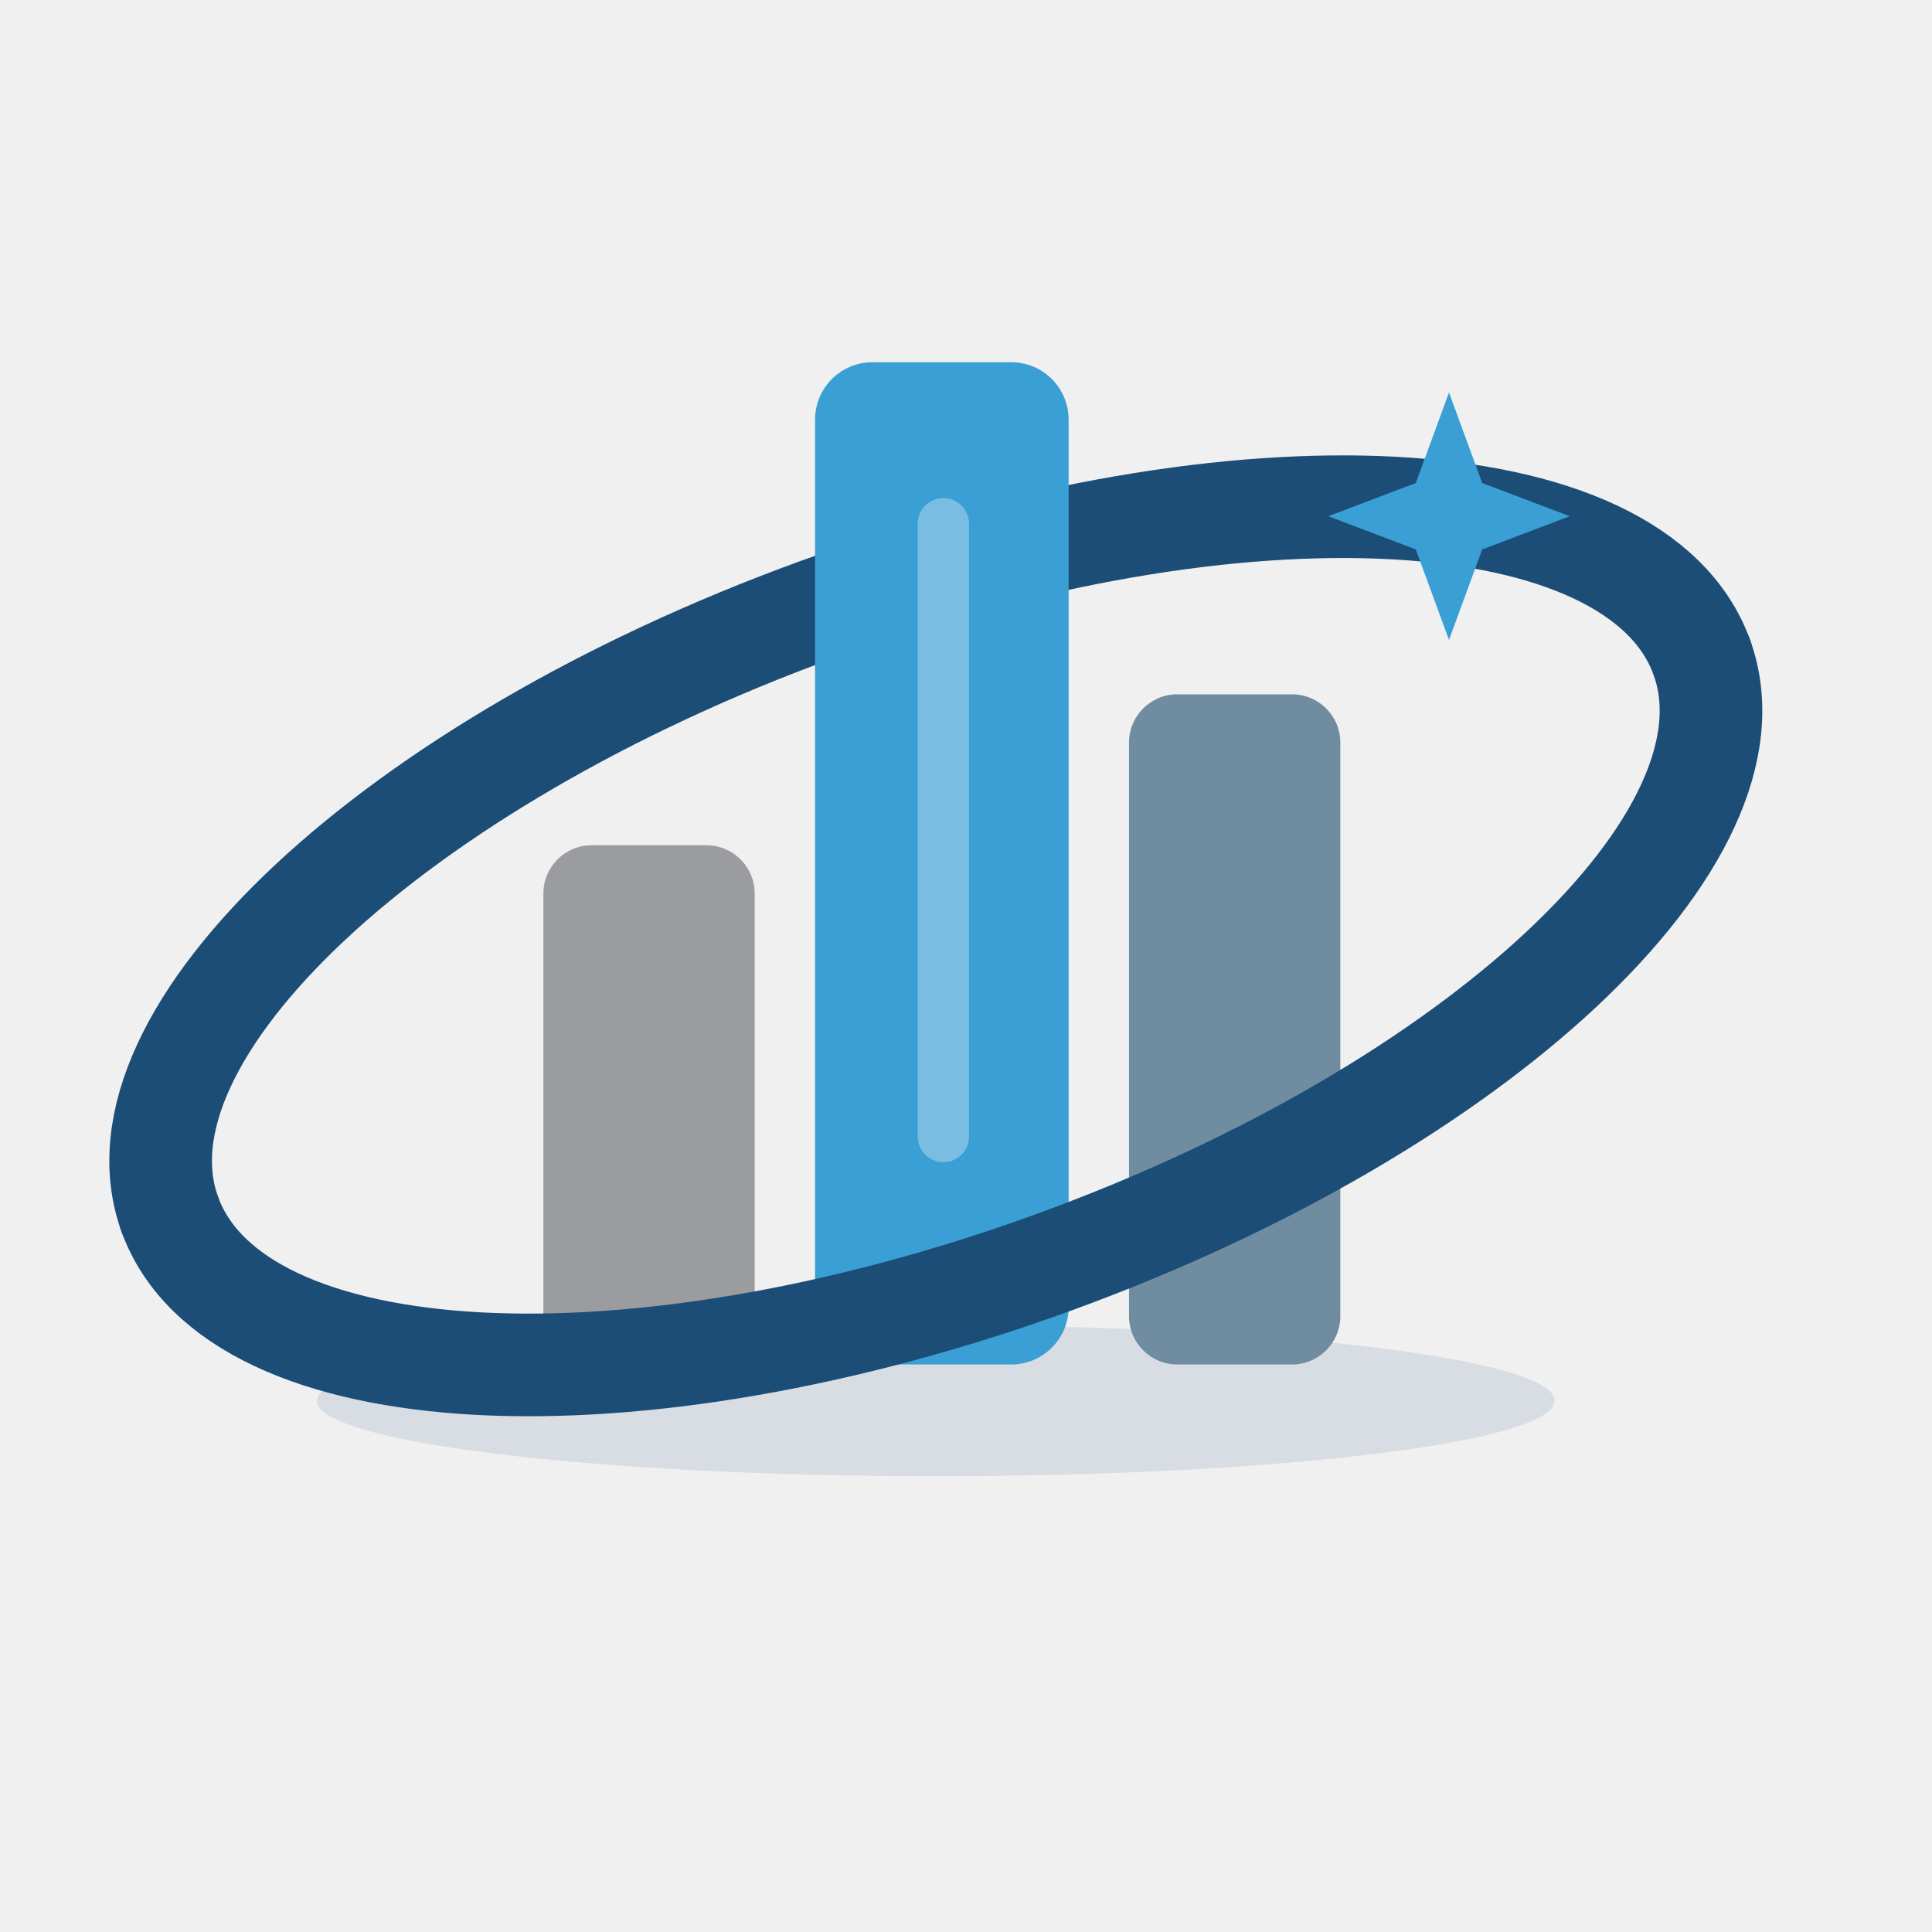
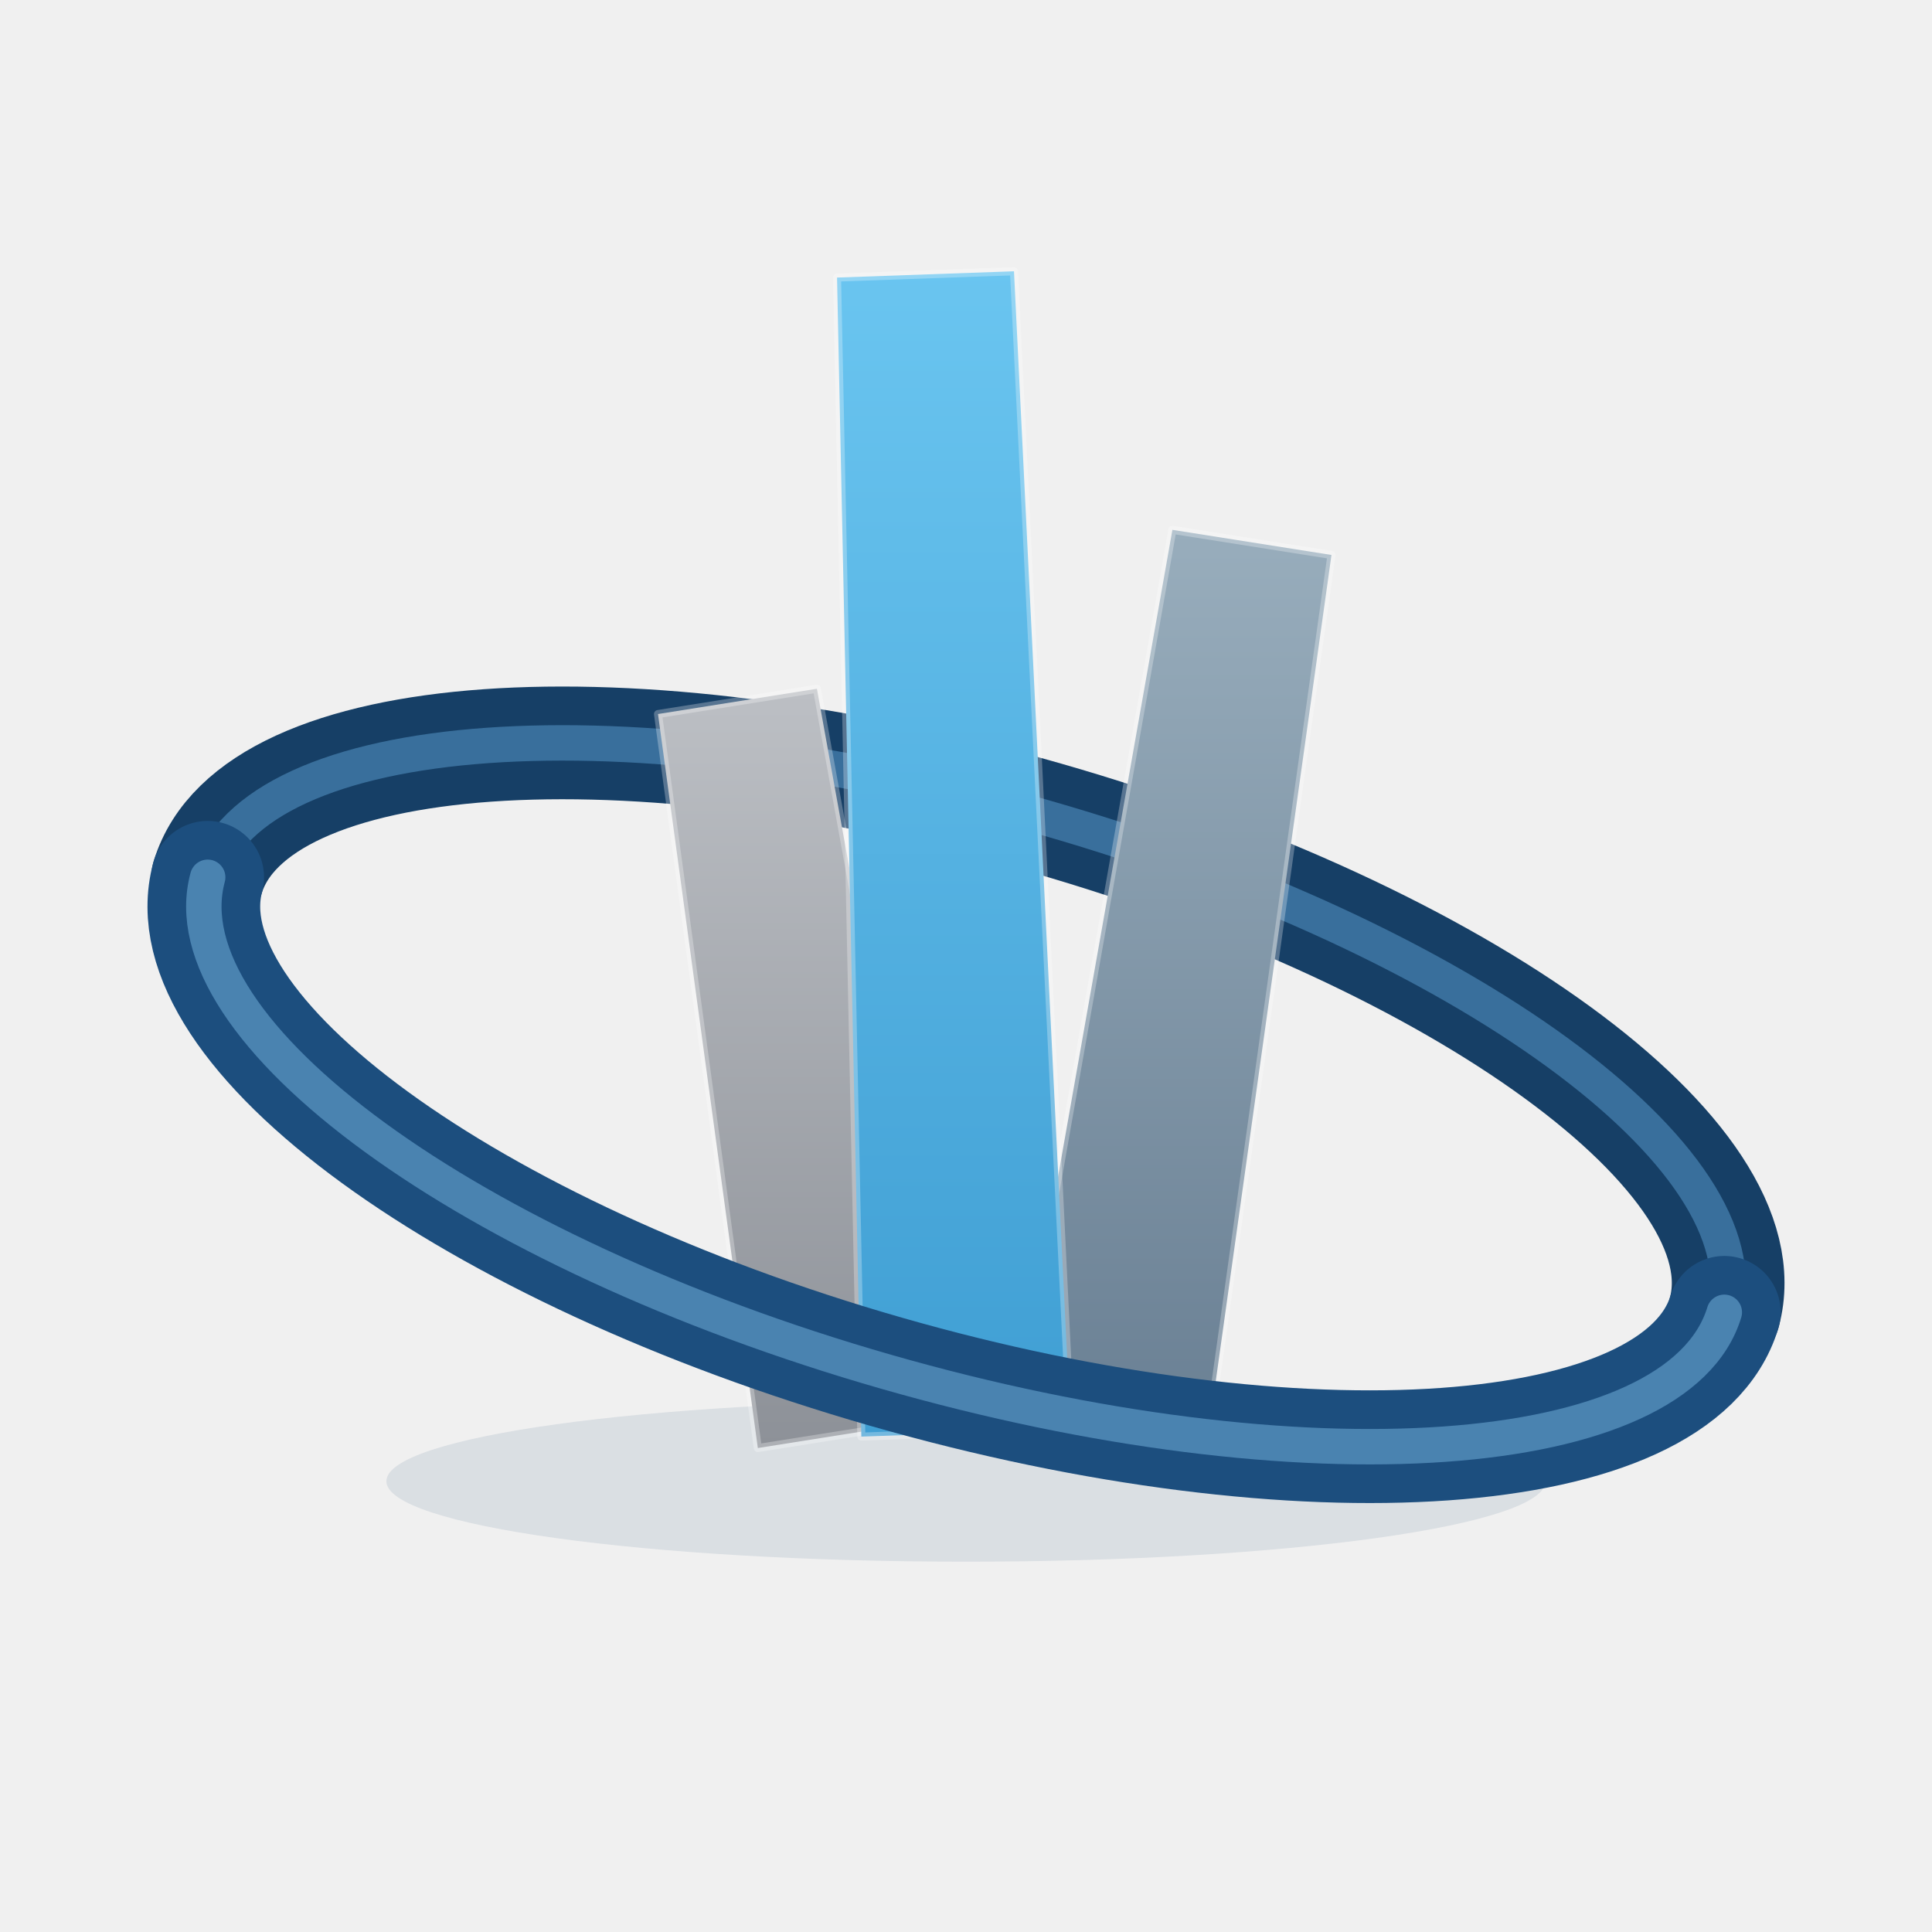
- <svg xmlns="http://www.w3.org/2000/svg" viewBox="0 0 64 64" role="img" aria-label="Stellar Property Management">
-   <ellipse cx="31" cy="46.4" rx="20.5" ry="2.5" fill="#1b4d77" opacity="0.12" />
-   <path d="M 5.628 40.234 A 27 11.5 -20 0 1 56.372 21.766" fill="none" stroke="#1b4d77" stroke-width="3.4" stroke-linecap="round" />
-   <rect x="18" y="28" width="7" height="17.2" rx="1.6" fill="#9a9ca0" />
-   <rect x="37.4" y="23" width="7" height="22.2" rx="1.6" fill="#6f8ca0" />
-   <rect x="27" y="12" width="8.4" height="33.2" rx="1.9" fill="#3a9fd4" />
-   <rect x="30.4" y="16.5" width="1.7" height="22" rx="0.85" fill="#ffffff" opacity="0.32" />
-   <path d="M 56.372 21.766 A 27 11.5 -20 0 1 5.628 40.234" fill="none" stroke="#1b4d77" stroke-width="3.4" stroke-linecap="round" />
-   <path d="M 48 13 L 49.1 16 L 52 17.1 L 49.1 18.2 L 48 21.2 L 46.9 18.2 L 44 17.1 L 46.9 16 Z" fill="#3a9fd4" />
+ <svg xmlns="http://www.w3.org/2000/svg" viewBox="0 0 120 120" role="img" aria-label="Stellar Property Management">
+   <defs>
+     <linearGradient id="gL" x1="0" y1="0" x2="0" y2="1">
+       <stop offset="0" stop-color="#bcbfc4" />
+       <stop offset="1" stop-color="#8d9198" />
+     </linearGradient>
+     <linearGradient id="gC" x1="0" y1="0" x2="0" y2="1">
+       <stop offset="0" stop-color="#6ac5f0" />
+       <stop offset="1" stop-color="#3f9ed3" />
+     </linearGradient>
+     <linearGradient id="gR" x1="0" y1="0" x2="0" y2="1">
+       <stop offset="0" stop-color="#98adbc" />
+       <stop offset="1" stop-color="#697f93" />
+     </linearGradient>
+   </defs>
+   <ellipse cx="60" cy="92" rx="36" ry="5" fill="#c4cdd6" opacity="0.5" />
+   <path d="M 12.9 54.49 A 49 18 16 0 1 107.1 81.51" fill="none" stroke="#163f66" stroke-width="7" stroke-linecap="round" />
+   <path d="M 12.9 54.49 A 49 18 16 0 1 107.1 81.51" fill="none" stroke="#3f78a6" stroke-width="2.2" stroke-linecap="round" opacity="0.85" />
+   <path d="M 47.07 89.94 L 58.93 88.06 L 50.74 42.78 L 40.87 44.35 Z" fill="url(#gL)" stroke="#ffffff" stroke-width="0.5" stroke-opacity="0.28" stroke-linejoin="round" />
+   <path d="M 63.07 88.06 L 74.93 89.94 L 82.7 34.47 L 72.82 32.91 Z" fill="url(#gR)" stroke="#ffffff" stroke-width="0.5" stroke-opacity="0.28" stroke-linejoin="round" />
+   <path d="M 53.5 89.23 L 66.5 88.77 L 62.98 16.85 L 51.99 17.24 Z" fill="url(#gC)" stroke="#ffffff" stroke-width="0.5" stroke-opacity="0.28" stroke-linejoin="round" />
+   <path d="M 107.1 81.51 A 49 18 16 0 1 12.9 54.49" fill="none" stroke="#1c4e7e" stroke-width="7" stroke-linecap="round" />
+   <path d="M 107.1 81.51 A 49 18 16 0 1 12.9 54.49" fill="none" stroke="#4f88b6" stroke-width="2.2" stroke-linecap="round" opacity="0.9" />
</svg>
